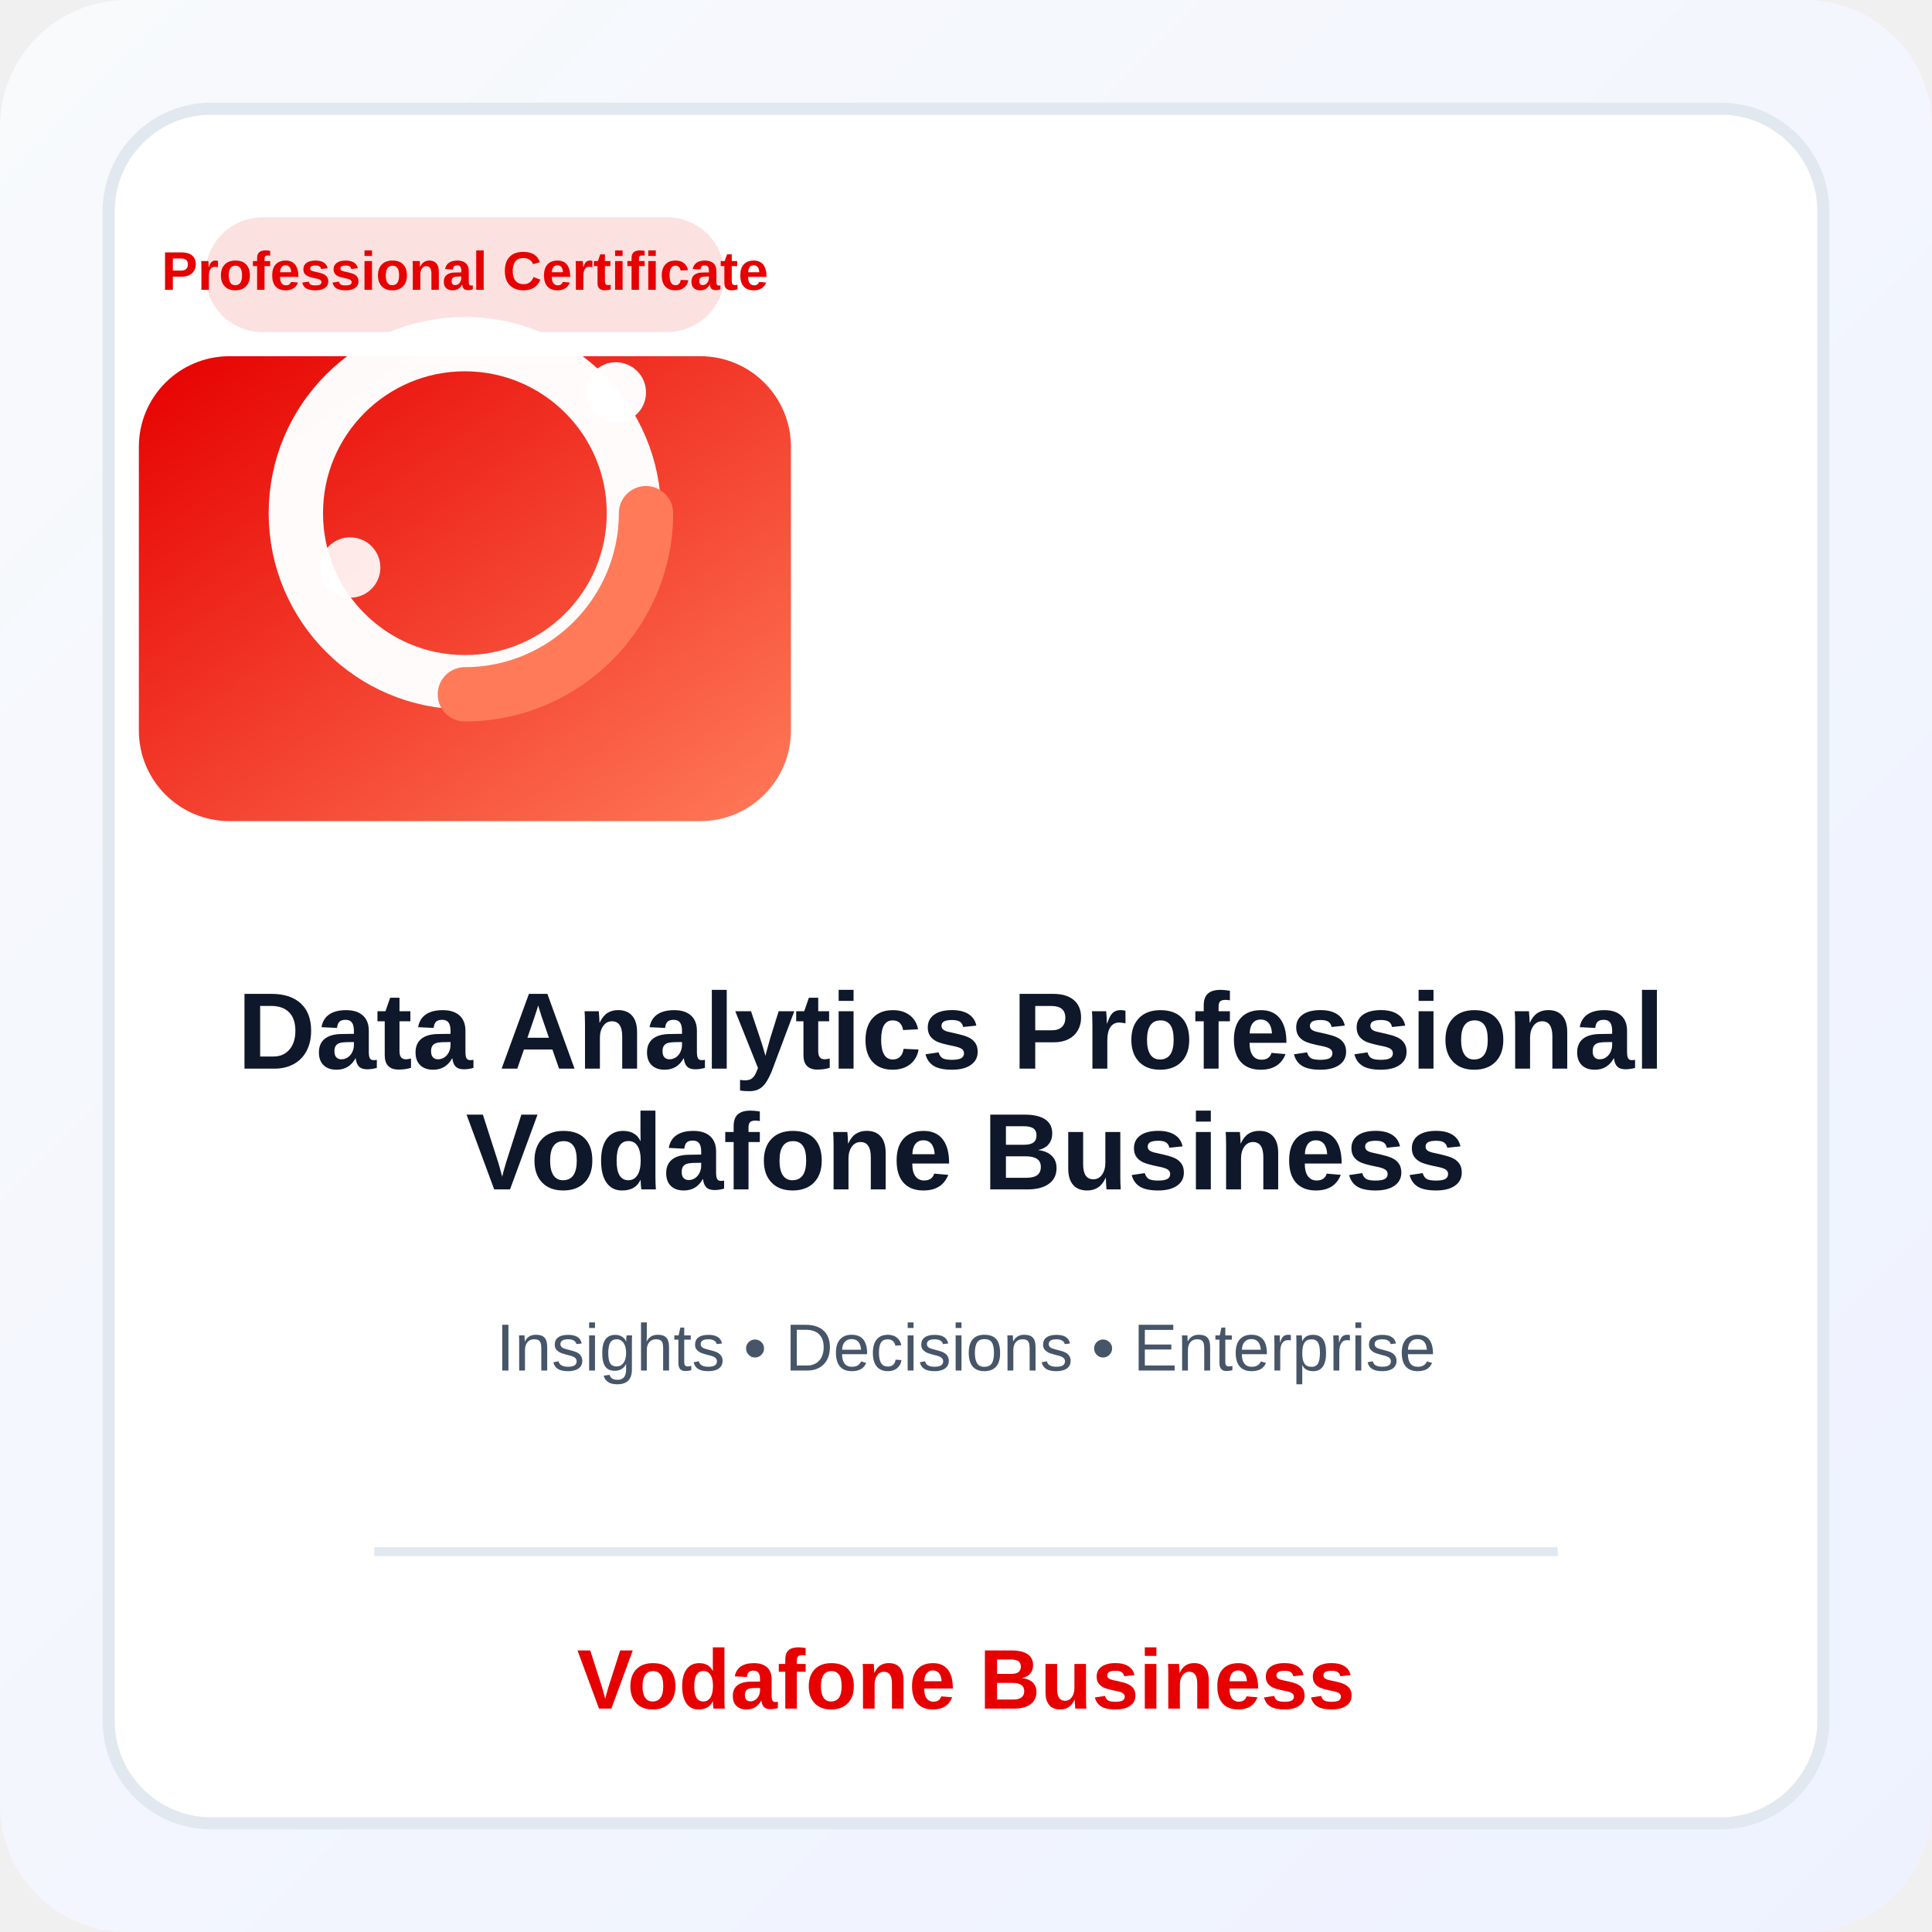
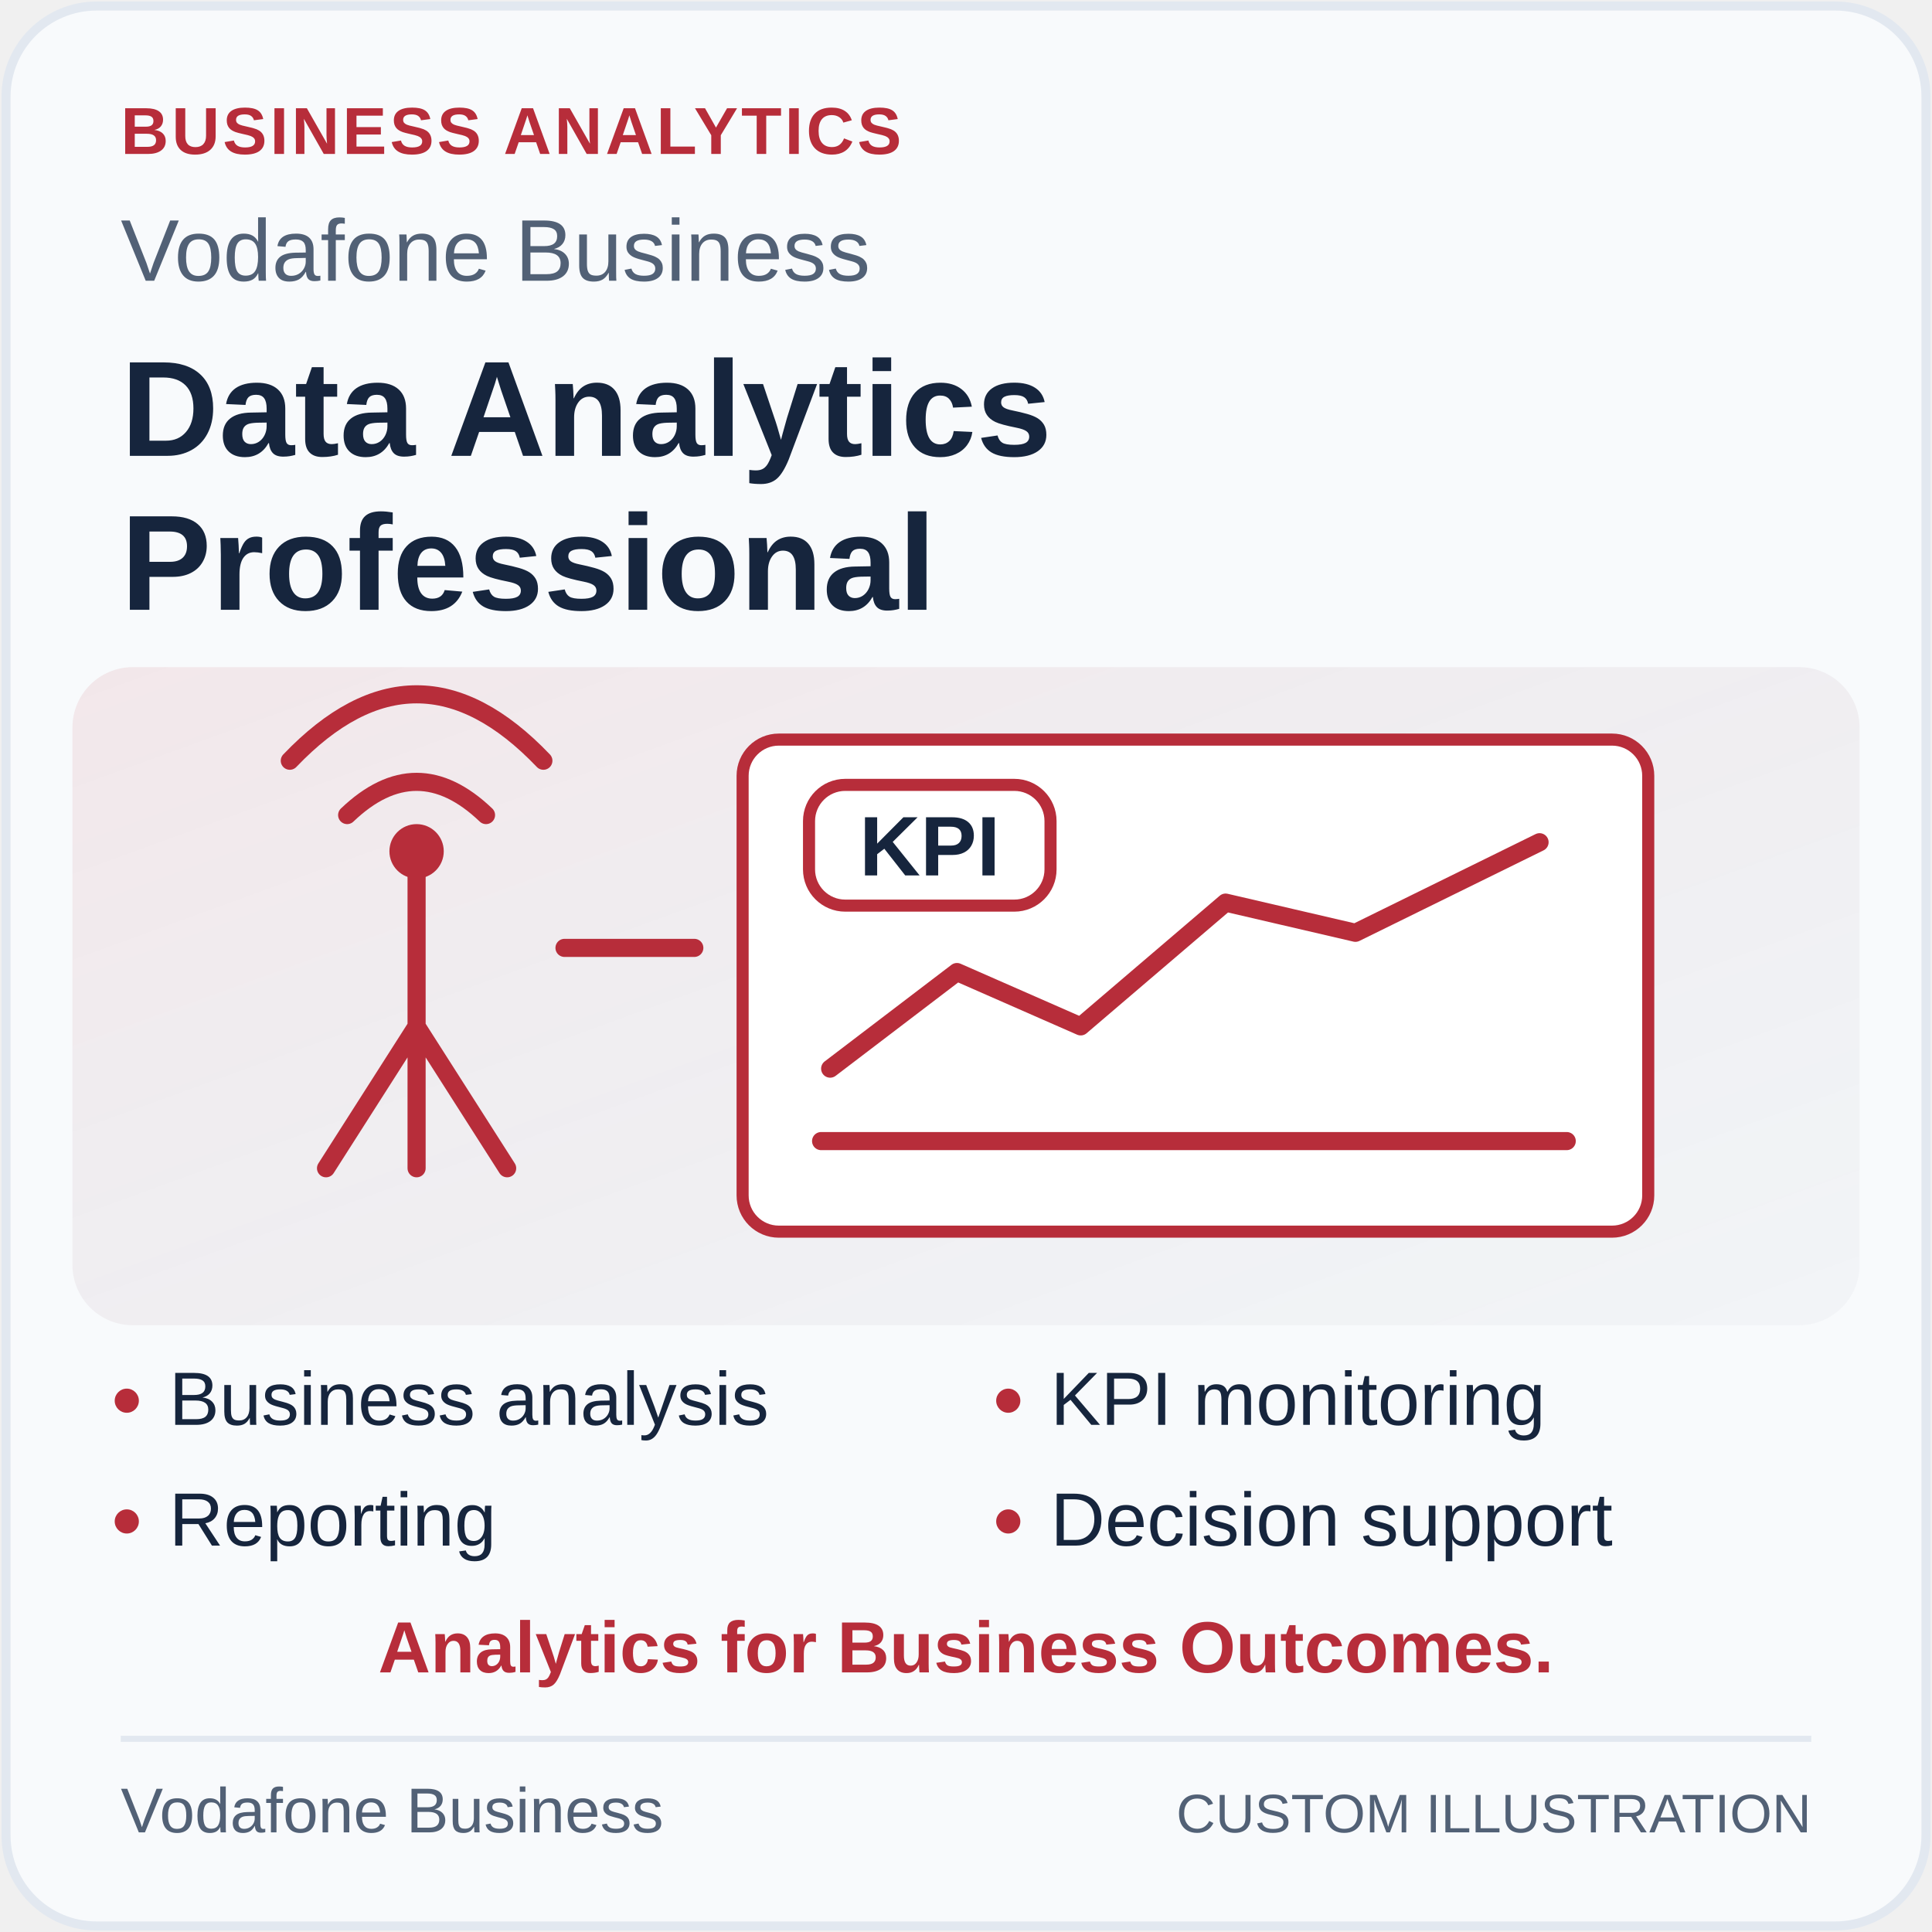
- <svg xmlns="http://www.w3.org/2000/svg" viewBox="0 0 640 640" role="img" aria-labelledby="title desc">
+ <svg xmlns="http://www.w3.org/2000/svg" viewBox="0 0 640 640" width="640" height="640" role="img" aria-labelledby="title desc">
  <defs>
-     <linearGradient id="bg" x1="0" y1="0" x2="1" y2="1">
-       <stop offset="0%" stop-color="#E60000" />
-       <stop offset="100%" stop-color="#FF7A59" />
-     </linearGradient>
-     <linearGradient id="panel" x1="0" y1="0" x2="1" y2="1">
-       <stop offset="0%" stop-color="#F8FAFC" />
-       <stop offset="100%" stop-color="#EEF2FF" />
+     <linearGradient id="wash" x1="0" y1="0" x2="1" y2="1">
+       <stop stop-color="#B72D3A" stop-opacity=".09" />
+       <stop offset="1" stop-color="#36465C" stop-opacity=".03" />
    </linearGradient>
  </defs>
-   <rect width="640" height="640" rx="42" fill="url(#panel)" />
-   <rect x="36" y="36" width="568" height="568" rx="34" fill="white" stroke="#E2E8F0" stroke-width="4" />
-   <rect x="68" y="72" width="172" height="38" rx="19" fill="#E60000" opacity="0.12" />
-   <text x="154" y="96" text-anchor="middle" font-family="Arial, Helvetica, sans-serif" font-size="18" font-weight="700" fill="#E60000">Professional Certificate</text>
-   <g transform="translate(0 0)">
-     <rect x="46" y="118" width="216" height="154" rx="30" fill="url(#bg)" />
-     <circle cx="154" cy="170" r="56" fill="none" stroke="white" stroke-width="18" opacity="0.98" />
-     <path d="M214 170c0 33-27 60-60 60" fill="none" stroke="#FF7A59" stroke-width="18" stroke-linecap="round" />
-     <circle cx="204" cy="130" r="10" fill="white" opacity="0.98" />
-     <circle cx="116" cy="188" r="10" fill="white" opacity="0.9" />
+   <rect x="2" y="2" width="636" height="636" rx="30" fill="#F8FAFC" stroke="#E2E8F0" stroke-width="3" />
+   <rect x="24" y="221" width="592" height="218" rx="20" fill="url(#wash)" />
+   <g font-family="Arial, Helvetica, sans-serif">
+     <text x="40" y="51" font-size="22" font-weight="700" letter-spacing="1" fill="#B72D3A">BUSINESS ANALYTICS</text>
+     <text x="40" y="93" font-size="29" fill="#526176">Vodafone Business</text>
+     <g fill="#16253D" font-size="45" font-weight="700">
+       <text x="40" y="151">Data Analytics</text>
+       <text x="40" y="202">Professional</text>
+     </g>
+     <g color="#B72D3A">
+       <path d="M138 279V387M108 387L138 340L168 387M115 270Q138 248 161 270M96 252Q138 208 180 252" fill="none" stroke="currentColor" stroke-width="6" stroke-linecap="round" stroke-linejoin="round" />
+       <circle cx="138" cy="282" r="9" fill="currentColor" />
+       <path d="M187 314H230" fill="none" stroke="currentColor" stroke-width="6" stroke-linecap="round" stroke-linejoin="round" />
+       <rect x="246" y="245" width="300" height="163" rx="12" fill="white" stroke="currentColor" stroke-width="4" />
+       <path d="M272 378H519M275 354L317 322L358 340L406 299L449 309L510 279" fill="none" stroke="currentColor" stroke-width="6" stroke-linecap="round" stroke-linejoin="round" />
+       <rect x="268" y="260" width="80" height="40" rx="12" fill="white" stroke="currentColor" stroke-width="4" />
+       <text x="308.0" y="290.0" text-anchor="middle" font-size="28" font-weight="700" fill="#16253D" stroke="none">KPI</text>
+     </g>
+     <circle cx="42" cy="464" r="4" fill="#B72D3A" />
+     <text x="56" y="472" font-size="25" fill="#16253D">Business analysis</text>
+     <circle cx="334" cy="464" r="4" fill="#B72D3A" />
+     <text x="348" y="472" font-size="25" fill="#16253D">KPI monitoring</text>
+     <circle cx="42" cy="504" r="4" fill="#B72D3A" />
+     <text x="56" y="512" font-size="25" fill="#16253D">Reporting</text>
+     <circle cx="334" cy="504" r="4" fill="#B72D3A" />
+     <text x="348" y="512" font-size="25" fill="#16253D">Decision support</text>
+     <text x="320" y="554" text-anchor="middle" font-size="24" font-weight="700" fill="#B72D3A">Analytics for Business Outcomes.</text>
+     <path d="M40 576H600" stroke="#E2E8F0" stroke-width="2" />
+     <text x="40" y="607" font-size="21" fill="#526176">Vodafone Business</text>
+     <text x="600" y="607" text-anchor="end" font-size="18" fill="#526176">CUSTOM ILLUSTRATION</text>
  </g>
-   <text x="320" y="354" text-anchor="middle" font-family="Arial, Helvetica, sans-serif" font-size="36" font-weight="700" fill="#0F172A">
-     <tspan x="320" dy="0">Data Analytics Professional</tspan>
-     <tspan x="320" dy="40">Vodafone Business</tspan>
-   </text>
-   <text x="320" y="454" text-anchor="middle" font-family="Arial, Helvetica, sans-serif" font-size="22" font-weight="400" fill="#475569">Insights • Decisions • Enterprise</text>
-   <line x1="124" y1="514" x2="516" y2="514" stroke="#E2E8F0" stroke-width="3" />
-   <text x="320" y="566" text-anchor="middle" font-family="Arial, Helvetica, sans-serif" font-size="28" font-weight="700" fill="#E60000">Vodafone Business</text>
</svg>
